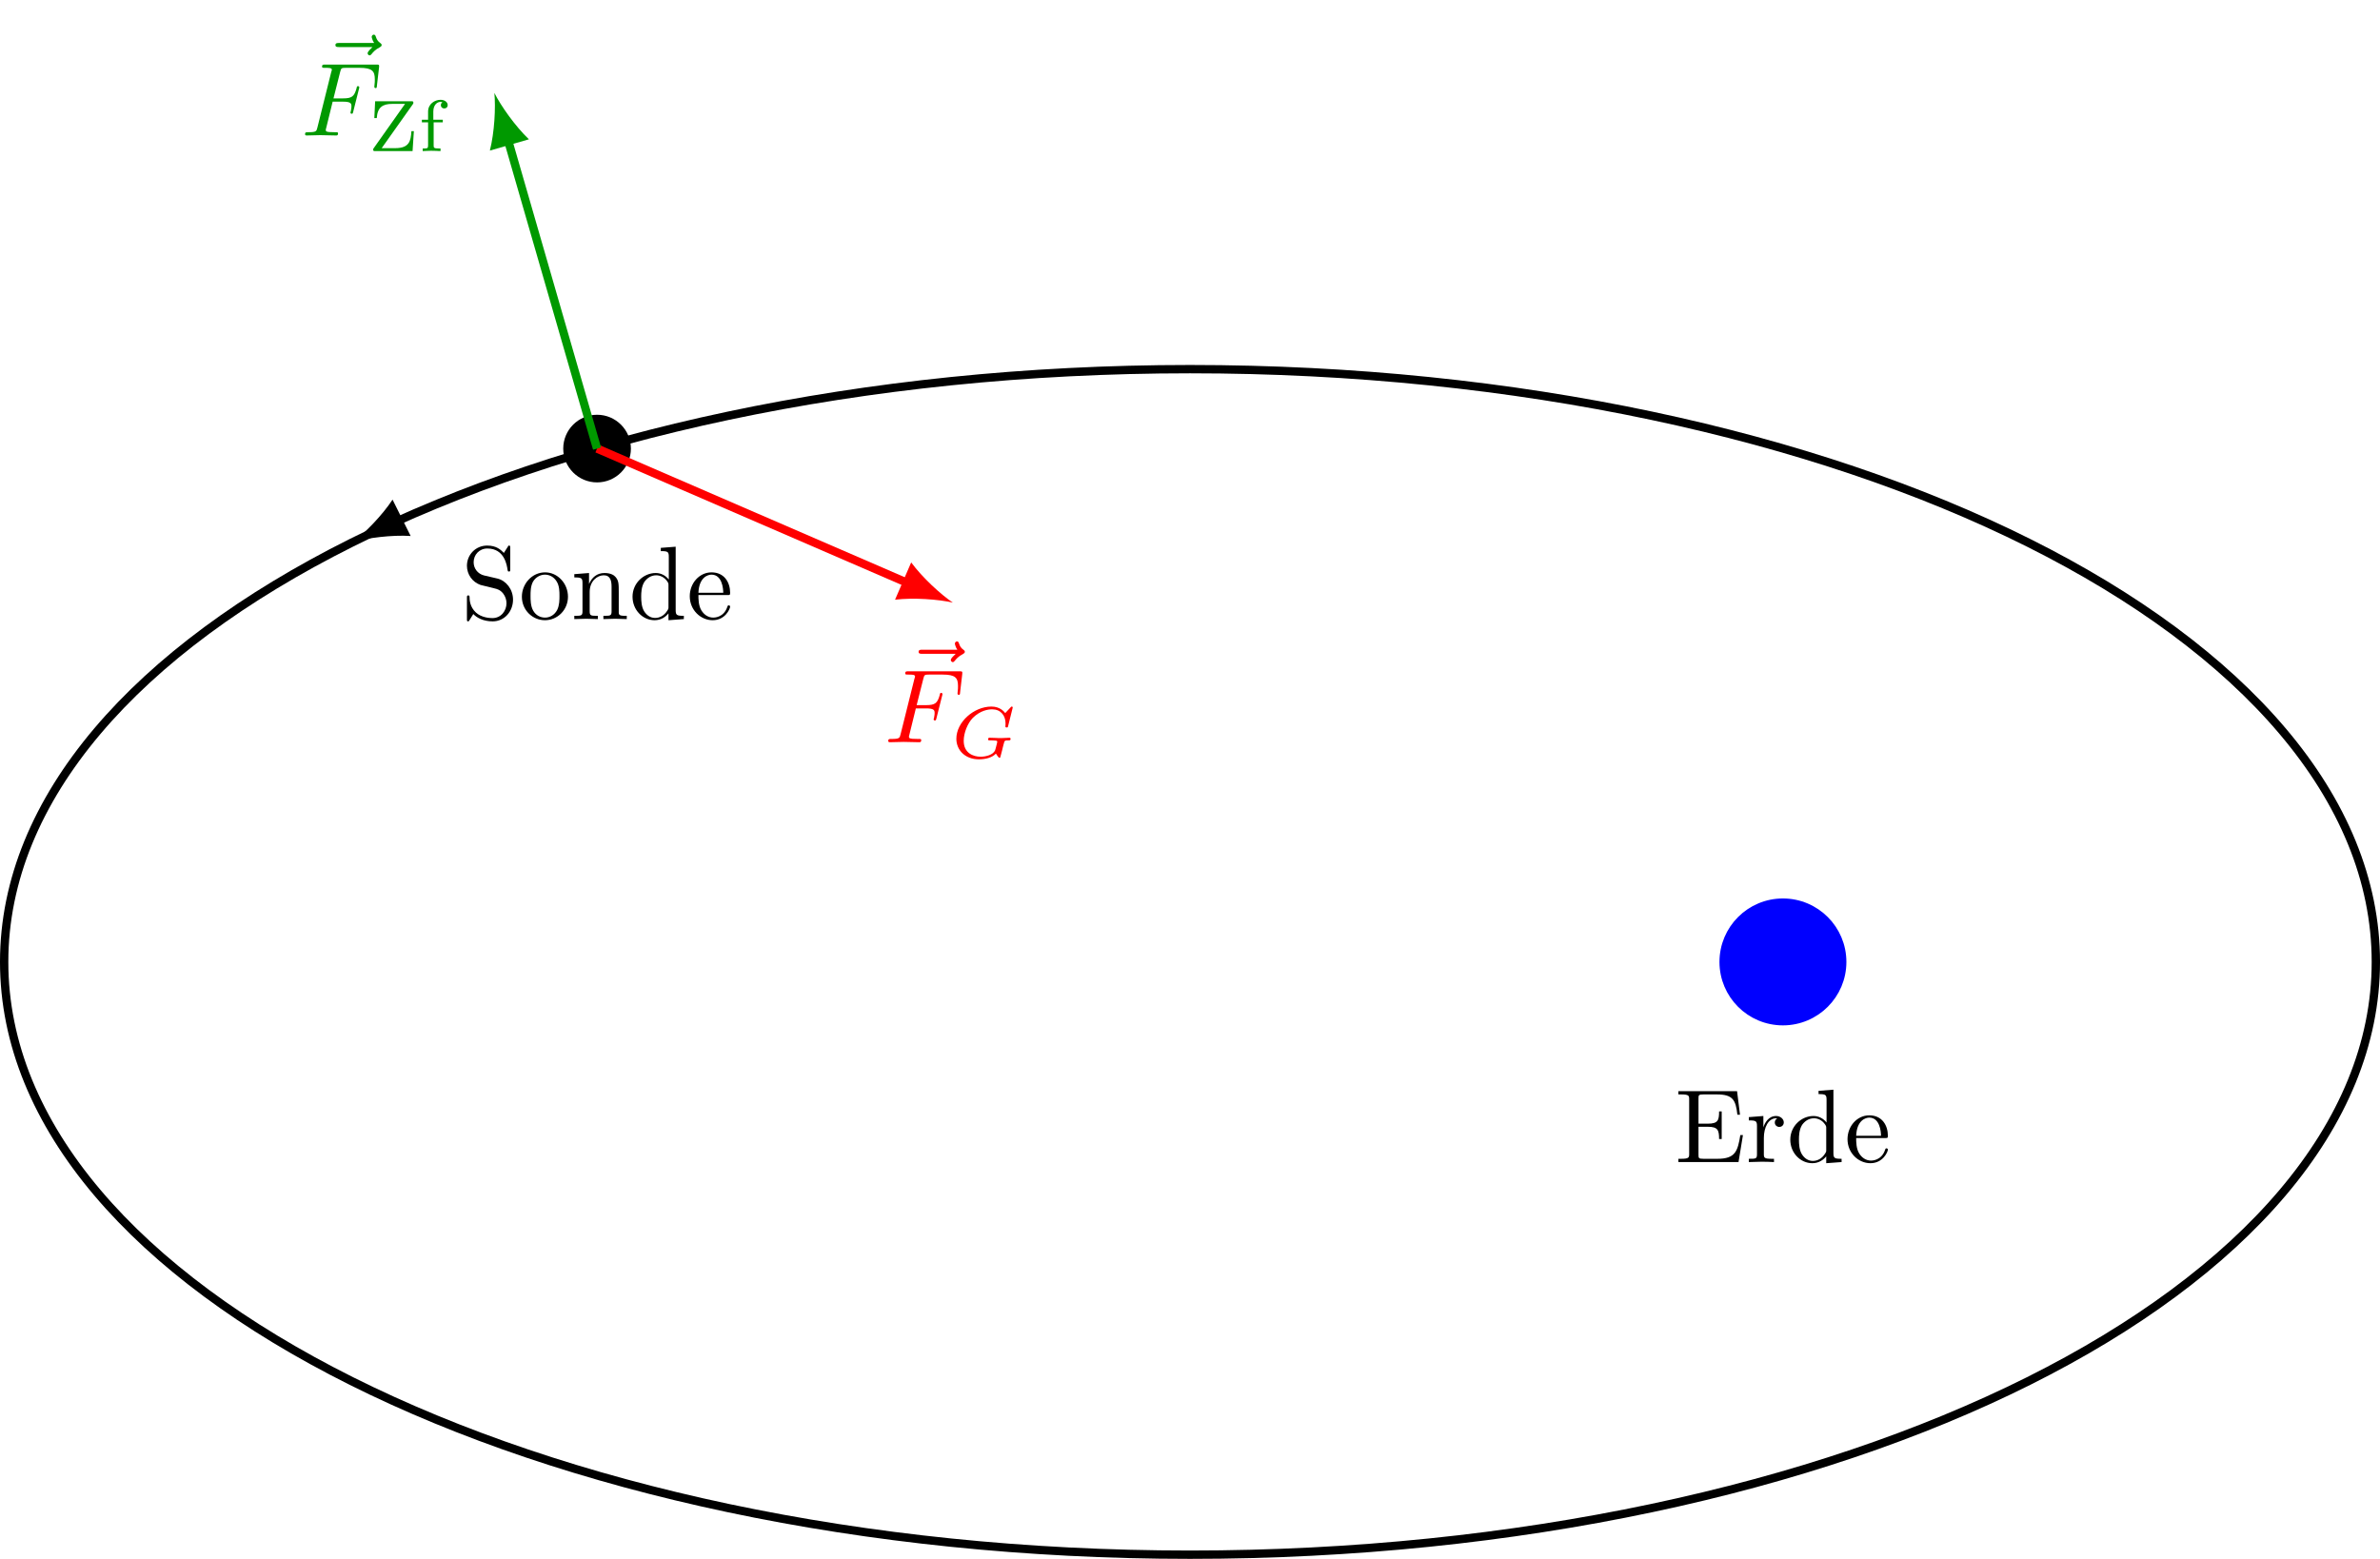
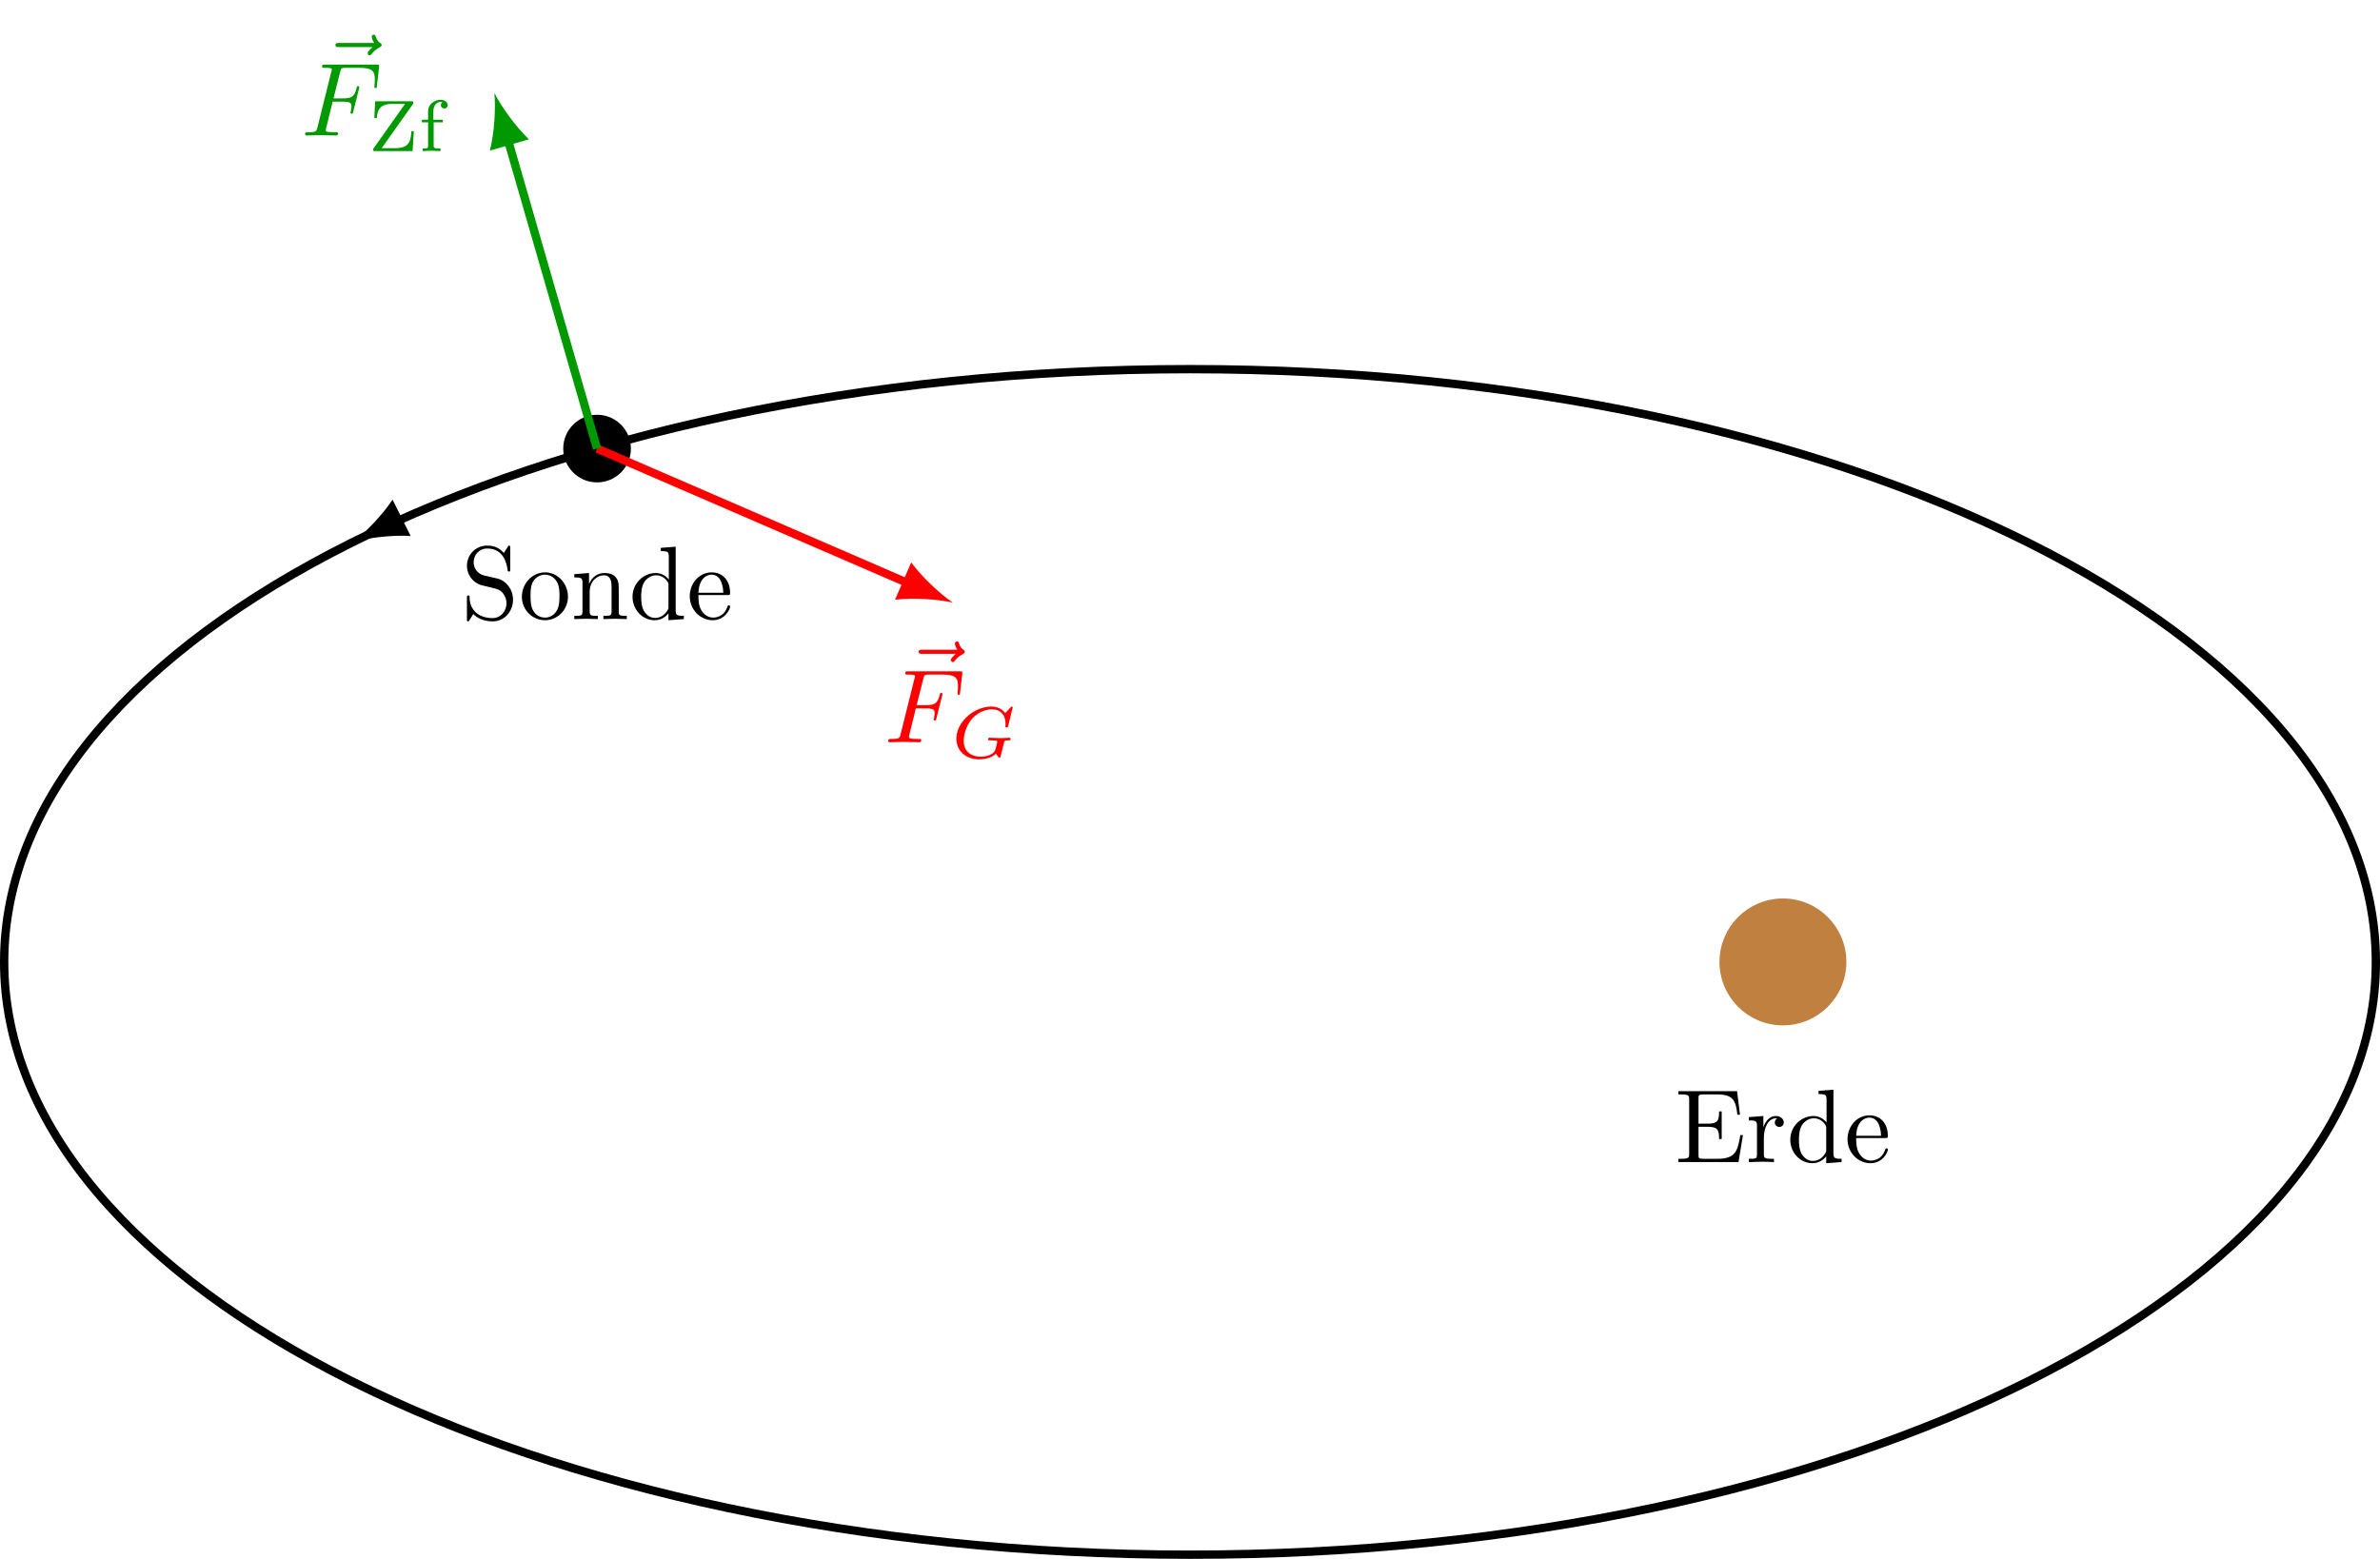
<svg xmlns="http://www.w3.org/2000/svg" xmlns:xlink="http://www.w3.org/1999/xlink" width="227.569pt" height="149.09pt" viewBox="0 0 227.569 149.09" version="1.1">
  <defs>
    <g>
      <symbol overflow="visible" id="glyph0-0">
        <path style="stroke:none;" d="" />
      </symbol>
      <symbol overflow="visible" id="glyph0-1">
        <path style="stroke:none;" d="M 1.359 -0.781 C 1.359 -0.422 1.328 -0.312 0.562 -0.312 L 0.328 -0.312 L 0.328 0 L 6.078 0 L 6.5 -2.578 L 6.25 -2.578 C 6 -1.031 5.766 -0.312 4.062 -0.312 L 2.734 -0.312 C 2.266 -0.312 2.25 -0.375 2.25 -0.703 L 2.25 -3.375 L 3.141 -3.375 C 4.109 -3.375 4.219 -3.047 4.219 -2.203 L 4.469 -2.203 L 4.469 -4.844 L 4.219 -4.844 C 4.219 -3.984 4.109 -3.672 3.141 -3.672 L 2.25 -3.672 L 2.25 -6.078 C 2.25 -6.406 2.266 -6.469 2.734 -6.469 L 4.016 -6.469 C 5.547 -6.469 5.812 -5.922 5.969 -4.531 L 6.219 -4.531 L 5.938 -6.781 L 0.328 -6.781 L 0.328 -6.469 L 0.562 -6.469 C 1.328 -6.469 1.359 -6.359 1.359 -6 Z M 1.359 -0.781 " />
      </symbol>
      <symbol overflow="visible" id="glyph0-2">
        <path style="stroke:none;" d="M 1.672 -3.312 L 1.672 -4.406 L 0.281 -4.297 L 0.281 -3.984 C 0.984 -3.984 1.062 -3.922 1.062 -3.422 L 1.062 -0.75 C 1.062 -0.312 0.953 -0.312 0.281 -0.312 L 0.281 0 C 0.672 -0.016 1.141 -0.031 1.422 -0.031 C 1.812 -0.031 2.281 -0.031 2.688 0 L 2.688 -0.312 L 2.469 -0.312 C 1.734 -0.312 1.719 -0.422 1.719 -0.781 L 1.719 -2.312 C 1.719 -3.297 2.141 -4.188 2.891 -4.188 C 2.953 -4.188 2.984 -4.188 3 -4.172 C 2.969 -4.172 2.766 -4.047 2.766 -3.781 C 2.766 -3.516 2.984 -3.359 3.203 -3.359 C 3.375 -3.359 3.625 -3.484 3.625 -3.797 C 3.625 -4.109 3.312 -4.406 2.891 -4.406 C 2.156 -4.406 1.797 -3.734 1.672 -3.312 Z M 1.672 -3.312 " />
      </symbol>
      <symbol overflow="visible" id="glyph0-3">
        <path style="stroke:none;" d="M 3.781 -0.547 L 3.781 0.109 L 5.25 0 L 5.25 -0.312 C 4.562 -0.312 4.469 -0.375 4.469 -0.875 L 4.469 -6.922 L 3.047 -6.812 L 3.047 -6.5 C 3.734 -6.5 3.812 -6.438 3.812 -5.938 L 3.812 -3.781 C 3.531 -4.141 3.094 -4.406 2.562 -4.406 C 1.391 -4.406 0.344 -3.422 0.344 -2.141 C 0.344 -0.875 1.312 0.109 2.453 0.109 C 3.094 0.109 3.531 -0.234 3.781 -0.547 Z M 3.781 -3.219 L 3.781 -1.172 C 3.781 -1 3.781 -0.984 3.672 -0.812 C 3.375 -0.328 2.938 -0.109 2.5 -0.109 C 2.047 -0.109 1.688 -0.375 1.453 -0.75 C 1.203 -1.156 1.172 -1.719 1.172 -2.141 C 1.172 -2.5 1.188 -3.094 1.469 -3.547 C 1.688 -3.859 2.062 -4.188 2.609 -4.188 C 2.953 -4.188 3.375 -4.031 3.672 -3.594 C 3.781 -3.422 3.781 -3.406 3.781 -3.219 Z M 3.781 -3.219 " />
      </symbol>
      <symbol overflow="visible" id="glyph0-4">
        <path style="stroke:none;" d="M 1.109 -2.516 C 1.172 -4 2.016 -4.25 2.359 -4.25 C 3.375 -4.25 3.484 -2.906 3.484 -2.516 Z M 1.109 -2.297 L 3.891 -2.297 C 4.109 -2.297 4.141 -2.297 4.141 -2.516 C 4.141 -3.5 3.594 -4.469 2.359 -4.469 C 1.203 -4.469 0.281 -3.438 0.281 -2.188 C 0.281 -0.859 1.328 0.109 2.469 0.109 C 3.688 0.109 4.141 -1 4.141 -1.188 C 4.141 -1.281 4.062 -1.312 4 -1.312 C 3.922 -1.312 3.891 -1.25 3.875 -1.172 C 3.531 -0.141 2.625 -0.141 2.531 -0.141 C 2.031 -0.141 1.641 -0.438 1.406 -0.812 C 1.109 -1.281 1.109 -1.938 1.109 -2.297 Z M 1.109 -2.297 " />
      </symbol>
      <symbol overflow="visible" id="glyph0-5">
        <path style="stroke:none;" d="M 3.484 -3.875 L 2.203 -4.172 C 1.578 -4.328 1.203 -4.859 1.203 -5.438 C 1.203 -6.141 1.734 -6.75 2.516 -6.75 C 4.172 -6.75 4.391 -5.109 4.453 -4.672 C 4.469 -4.609 4.469 -4.547 4.578 -4.547 C 4.703 -4.547 4.703 -4.594 4.703 -4.781 L 4.703 -6.781 C 4.703 -6.953 4.703 -7.031 4.594 -7.031 C 4.531 -7.031 4.516 -7.016 4.453 -6.891 L 4.094 -6.328 C 3.797 -6.625 3.391 -7.031 2.5 -7.031 C 1.391 -7.031 0.562 -6.156 0.562 -5.094 C 0.562 -4.266 1.094 -3.531 1.859 -3.266 C 1.969 -3.234 2.484 -3.109 3.188 -2.938 C 3.453 -2.875 3.75 -2.797 4.031 -2.438 C 4.234 -2.172 4.344 -1.844 4.344 -1.516 C 4.344 -0.812 3.844 -0.094 3 -0.094 C 2.719 -0.094 1.953 -0.141 1.422 -0.625 C 0.844 -1.172 0.812 -1.797 0.812 -2.156 C 0.797 -2.266 0.719 -2.266 0.688 -2.266 C 0.562 -2.266 0.562 -2.188 0.562 -2.016 L 0.562 -0.016 C 0.562 0.156 0.562 0.219 0.672 0.219 C 0.734 0.219 0.75 0.203 0.812 0.094 C 0.812 0.078 0.844 0.047 1.172 -0.484 C 1.484 -0.141 2.125 0.219 3.016 0.219 C 4.172 0.219 4.969 -0.75 4.969 -1.859 C 4.969 -2.844 4.312 -3.672 3.484 -3.875 Z M 3.484 -3.875 " />
      </symbol>
      <symbol overflow="visible" id="glyph0-6">
        <path style="stroke:none;" d="M 4.688 -2.141 C 4.688 -3.406 3.703 -4.469 2.5 -4.469 C 1.25 -4.469 0.281 -3.375 0.281 -2.141 C 0.281 -0.844 1.312 0.109 2.484 0.109 C 3.688 0.109 4.688 -0.875 4.688 -2.141 Z M 2.5 -0.141 C 2.062 -0.141 1.625 -0.344 1.359 -0.812 C 1.109 -1.25 1.109 -1.859 1.109 -2.219 C 1.109 -2.609 1.109 -3.141 1.344 -3.578 C 1.609 -4.031 2.078 -4.25 2.484 -4.25 C 2.922 -4.25 3.344 -4.031 3.609 -3.594 C 3.875 -3.172 3.875 -2.594 3.875 -2.219 C 3.875 -1.859 3.875 -1.312 3.656 -0.875 C 3.422 -0.422 2.984 -0.141 2.5 -0.141 Z M 2.5 -0.141 " />
      </symbol>
      <symbol overflow="visible" id="glyph0-7">
        <path style="stroke:none;" d="M 1.094 -3.422 L 1.094 -0.75 C 1.094 -0.312 0.984 -0.312 0.312 -0.312 L 0.312 0 C 0.672 -0.016 1.172 -0.031 1.453 -0.031 C 1.703 -0.031 2.219 -0.016 2.562 0 L 2.562 -0.312 C 1.891 -0.312 1.781 -0.312 1.781 -0.75 L 1.781 -2.594 C 1.781 -3.625 2.5 -4.188 3.125 -4.188 C 3.766 -4.188 3.875 -3.656 3.875 -3.078 L 3.875 -0.75 C 3.875 -0.312 3.766 -0.312 3.094 -0.312 L 3.094 0 C 3.438 -0.016 3.953 -0.031 4.219 -0.031 C 4.469 -0.031 5 -0.016 5.328 0 L 5.328 -0.312 C 4.812 -0.312 4.562 -0.312 4.562 -0.609 L 4.562 -2.516 C 4.562 -3.375 4.562 -3.672 4.25 -4.031 C 4.109 -4.203 3.781 -4.406 3.203 -4.406 C 2.469 -4.406 2 -3.984 1.719 -3.359 L 1.719 -4.406 L 0.312 -4.297 L 0.312 -3.984 C 1.016 -3.984 1.094 -3.922 1.094 -3.422 Z M 1.094 -3.422 " />
      </symbol>
      <symbol overflow="visible" id="glyph1-0">
        <path style="stroke:none;" d="" />
      </symbol>
      <symbol overflow="visible" id="glyph1-1">
        <path style="stroke:none;" d="M 5.359 -5.938 C 5.219 -5.797 4.891 -5.516 4.891 -5.344 C 4.891 -5.25 4.984 -5.141 5.078 -5.141 C 5.172 -5.141 5.219 -5.219 5.281 -5.281 C 5.391 -5.422 5.625 -5.703 6.062 -5.922 C 6.125 -5.969 6.234 -6.016 6.234 -6.125 C 6.234 -6.234 6.156 -6.281 6.094 -6.328 C 5.875 -6.484 5.766 -6.656 5.688 -6.891 C 5.656 -6.984 5.625 -7.125 5.484 -7.125 C 5.344 -7.125 5.281 -6.984 5.281 -6.906 C 5.281 -6.859 5.359 -6.547 5.516 -6.328 L 2.156 -6.328 C 2 -6.328 1.812 -6.328 1.812 -6.125 C 1.812 -5.938 2 -5.938 2.156 -5.938 Z M 5.359 -5.938 " />
      </symbol>
      <symbol overflow="visible" id="glyph1-2">
        <path style="stroke:none;" d="M 3.016 -3.234 L 3.984 -3.234 C 4.734 -3.234 4.812 -3.078 4.812 -2.797 C 4.812 -2.719 4.812 -2.609 4.75 -2.297 C 4.719 -2.25 4.719 -2.219 4.719 -2.188 C 4.719 -2.109 4.781 -2.078 4.828 -2.078 C 4.938 -2.078 4.938 -2.109 4.984 -2.281 L 5.531 -4.453 C 5.562 -4.562 5.562 -4.578 5.562 -4.609 C 5.562 -4.625 5.547 -4.719 5.438 -4.719 C 5.344 -4.719 5.328 -4.672 5.297 -4.5 C 5.078 -3.734 4.859 -3.547 4 -3.547 L 3.094 -3.547 L 3.734 -6.078 C 3.828 -6.438 3.844 -6.469 4.281 -6.469 L 5.594 -6.469 C 6.812 -6.469 7.047 -6.141 7.047 -5.375 C 7.047 -5.141 7.047 -5.109 7.016 -4.828 C 7 -4.703 7 -4.688 7 -4.656 C 7 -4.609 7.031 -4.531 7.125 -4.531 C 7.234 -4.531 7.234 -4.594 7.25 -4.781 L 7.453 -6.516 C 7.484 -6.781 7.438 -6.781 7.188 -6.781 L 2.297 -6.781 C 2.109 -6.781 2 -6.781 2 -6.578 C 2 -6.469 2.094 -6.469 2.281 -6.469 C 2.656 -6.469 2.938 -6.469 2.938 -6.297 C 2.938 -6.25 2.938 -6.234 2.875 -6.047 L 1.562 -0.781 C 1.469 -0.391 1.453 -0.312 0.656 -0.312 C 0.484 -0.312 0.375 -0.312 0.375 -0.125 C 0.375 0 0.5 0 0.531 0 C 0.812 0 1.562 -0.031 1.844 -0.031 C 2.172 -0.031 3 0 3.328 0 C 3.422 0 3.531 0 3.531 -0.188 C 3.531 -0.266 3.484 -0.297 3.484 -0.297 C 3.453 -0.312 3.422 -0.312 3.203 -0.312 C 2.984 -0.312 2.938 -0.312 2.688 -0.328 C 2.391 -0.359 2.359 -0.406 2.359 -0.531 C 2.359 -0.547 2.359 -0.609 2.406 -0.75 Z M 3.016 -3.234 " />
      </symbol>
      <symbol overflow="visible" id="glyph2-0">
        <path style="stroke:none;" d="" />
      </symbol>
      <symbol overflow="visible" id="glyph2-1">
        <path style="stroke:none;" d="M 5.875 -4.812 C 5.875 -4.844 5.859 -4.906 5.781 -4.906 C 5.734 -4.906 5.719 -4.891 5.656 -4.812 L 5.156 -4.281 C 5.094 -4.359 4.703 -4.906 3.844 -4.906 C 2.141 -4.906 0.484 -3.406 0.484 -1.828 C 0.484 -0.75 1.312 0.141 2.641 0.141 C 3.266 0.141 3.906 -0.016 4.266 -0.406 C 4.344 -0.266 4.531 0 4.609 0 C 4.672 0 4.688 -0.031 4.719 -0.188 L 4.859 -0.719 C 4.891 -0.844 4.984 -1.266 5.016 -1.344 C 5.094 -1.656 5.094 -1.672 5.516 -1.672 C 5.562 -1.672 5.672 -1.672 5.672 -1.812 C 5.672 -1.891 5.609 -1.922 5.562 -1.922 C 5.328 -1.922 5.031 -1.891 4.797 -1.891 C 4.625 -1.891 4.391 -1.891 4.219 -1.906 C 4.047 -1.906 3.844 -1.922 3.672 -1.922 C 3.609 -1.922 3.516 -1.922 3.516 -1.766 C 3.516 -1.672 3.594 -1.672 3.766 -1.672 C 3.891 -1.672 4.031 -1.672 4.172 -1.656 C 4.391 -1.641 4.391 -1.609 4.391 -1.531 C 4.391 -1.5 4.391 -1.484 4.344 -1.297 C 4.297 -1.109 4.219 -0.797 4.188 -0.719 C 4 -0.297 3.344 -0.109 2.797 -0.109 C 2.109 -0.109 1.188 -0.453 1.188 -1.625 C 1.188 -2.375 1.547 -3.297 2.062 -3.828 C 2.781 -4.531 3.516 -4.641 3.906 -4.641 C 4.719 -4.641 5.188 -4.062 5.188 -3.281 C 5.188 -3.094 5.172 -3.031 5.172 -3 C 5.172 -2.906 5.266 -2.906 5.297 -2.906 C 5.406 -2.906 5.406 -2.922 5.438 -3.062 Z M 5.875 -4.812 " />
      </symbol>
      <symbol overflow="visible" id="glyph3-0">
        <path style="stroke:none;" d="" />
      </symbol>
      <symbol overflow="visible" id="glyph3-1">
        <path style="stroke:none;" d="M 4.266 -4.469 C 4.328 -4.547 4.328 -4.578 4.328 -4.625 C 4.328 -4.766 4.266 -4.766 4.125 -4.766 L 0.672 -4.766 L 0.594 -3.156 L 0.828 -3.156 C 0.891 -4.188 1.391 -4.516 2.312 -4.516 L 3.531 -4.516 L 0.547 -0.297 C 0.484 -0.219 0.484 -0.203 0.484 -0.141 C 0.484 0 0.547 0 0.688 0 L 4.25 0 L 4.375 -1.906 L 4.141 -1.906 C 4.078 -0.969 3.953 -0.281 2.578 -0.281 L 1.297 -0.281 Z M 4.266 -4.469 " />
      </symbol>
      <symbol overflow="visible" id="glyph3-2">
        <path style="stroke:none;" d="M 1.438 -2.75 L 2.312 -2.75 L 2.312 -3 L 1.406 -3 L 1.406 -3.781 C 1.406 -4.422 1.781 -4.703 2.078 -4.703 C 2.141 -4.703 2.219 -4.703 2.281 -4.672 C 2.188 -4.625 2.125 -4.516 2.125 -4.391 C 2.125 -4.203 2.266 -4.078 2.453 -4.078 C 2.641 -4.078 2.781 -4.203 2.781 -4.391 C 2.781 -4.703 2.469 -4.906 2.094 -4.906 C 1.547 -4.906 0.906 -4.516 0.906 -3.781 L 0.906 -3 L 0.312 -3 L 0.312 -2.75 L 0.906 -2.75 L 0.906 -0.547 C 0.906 -0.25 0.844 -0.25 0.391 -0.25 L 0.391 0 C 0.422 0 0.906 -0.031 1.188 -0.031 C 1.484 -0.031 1.797 -0.016 2.094 0 L 2.094 -0.25 L 1.953 -0.25 C 1.438 -0.25 1.438 -0.328 1.438 -0.562 Z M 1.438 -2.75 " />
      </symbol>
    </g>
    <clipPath id="clip1">
      <path d="M 0 24 L 227.57 24 L 227.57 149.09 L 0 149.09 Z M 0 24 " />
    </clipPath>
  </defs>
  <g id="surface1">
    <g clip-path="url(#clip1)" clip-rule="nonzero">
      <path style="fill:none;stroke-width:0.797;stroke-linecap:butt;stroke-linejoin:miter;stroke:rgb(0%,0%,0%);stroke-opacity:1;stroke-miterlimit:10;" d="M 113.388 -0.001 C 113.388 31.311 62.622 56.694 0.001 56.694 C -62.624 56.694 -113.386 31.311 -113.386 -0.001 C -113.386 -31.31 -62.624 -56.692 0.001 -56.692 C 62.622 -56.692 113.388 -31.31 113.388 -0.001 Z M 113.388 -0.001 " transform="matrix(1,0,0,-1,113.784,91.999)" />
    </g>
    <path style=" stroke:none;fill-rule:nonzero;fill:rgb(0%,0%,0%);fill-opacity:1;" d="M 33.762 51.832 C 35.113 51.449 37.469 51.145 39.266 51.262 L 37.535 47.785 C 36.547 49.289 34.883 50.984 33.762 51.832 " />
-     <path style="fill-rule:nonzero;fill:rgb(0%,0%,100%);fill-opacity:1;stroke-width:0.797;stroke-linecap:butt;stroke-linejoin:miter;stroke:rgb(0%,0%,100%);stroke-opacity:1;stroke-miterlimit:10;" d="M 62.364 -0.001 C 62.364 3.132 59.825 5.671 56.693 5.671 C 53.564 5.671 51.025 3.132 51.025 -0.001 C 51.025 -3.13 53.564 -5.669 56.693 -5.669 C 59.825 -5.669 62.364 -3.13 62.364 -0.001 Z M 62.364 -0.001 " transform="matrix(1,0,0,-1,113.784,91.999)" />
+     <path style="fill-rule:nonzero;fill:rgb(75%,50%,25%);fill-opacity:1;stroke-width:0.797;stroke-linecap:butt;stroke-linejoin:miter;stroke:rgb(75%,50%,25%);stroke-opacity:1;stroke-miterlimit:10;" d="M 62.364 -0.001 C 62.364 3.132 59.825 5.671 56.693 5.671 C 53.564 5.671 51.025 3.132 51.025 -0.001 C 51.025 -3.13 53.564 -5.669 56.693 -5.669 C 59.825 -5.669 62.364 -3.13 62.364 -0.001 Z M 62.364 -0.001 " transform="matrix(1,0,0,-1,113.784,91.999)" />
    <g style="fill:rgb(0%,0%,0%);fill-opacity:1;">
      <use xlink:href="#glyph0-1" x="160.155" y="111.14" />
      <use xlink:href="#glyph0-2" x="166.936" y="111.14" />
      <use xlink:href="#glyph0-3" x="170.838" y="111.14" />
      <use xlink:href="#glyph0-4" x="176.373" y="111.14" />
    </g>
    <path style="fill-rule:nonzero;fill:rgb(0%,0%,0%);fill-opacity:1;stroke-width:0.797;stroke-linecap:butt;stroke-linejoin:miter;stroke:rgb(0%,0%,0%);stroke-opacity:1;stroke-miterlimit:10;" d="M -53.858 49.097 C -53.858 50.663 -55.128 51.933 -56.694 51.933 C -58.261 51.933 -59.53 50.663 -59.53 49.097 C -59.53 47.53 -58.261 46.261 -56.694 46.261 C -55.128 46.261 -53.858 47.53 -53.858 49.097 Z M -53.858 49.097 " transform="matrix(1,0,0,-1,113.784,91.999)" />
    <g style="fill:rgb(0%,0%,0%);fill-opacity:1;">
      <use xlink:href="#glyph0-5" x="44.085" y="59.209" />
      <use xlink:href="#glyph0-6" x="49.62" y="59.209" />
      <use xlink:href="#glyph0-7" x="54.602" y="59.209" />
      <use xlink:href="#glyph0-3" x="60.137" y="59.209" />
      <use xlink:href="#glyph0-4" x="65.672" y="59.209" />
    </g>
    <path style="fill:none;stroke-width:0.797;stroke-linecap:butt;stroke-linejoin:miter;stroke:rgb(100%,0%,0%);stroke-opacity:1;stroke-miterlimit:10;" d="M -56.694 49.097 L -26.956 36.222 " transform="matrix(1,0,0,-1,113.784,91.999)" />
    <path style=" stroke:none;fill-rule:nonzero;fill:rgb(100%,0%,0%);fill-opacity:1;" d="M 91.105 57.633 C 89.941 56.844 88.191 55.238 87.125 53.789 L 85.582 57.355 C 87.367 57.141 89.734 57.32 91.105 57.633 " />
    <g style="fill:rgb(100%,0%,0%);fill-opacity:1;">
      <use xlink:href="#glyph1-1" x="86.022" y="68.468" />
    </g>
    <g style="fill:rgb(100%,0%,0%);fill-opacity:1;">
      <use xlink:href="#glyph1-2" x="84.554" y="70.986" />
    </g>
    <g style="fill:rgb(100%,0%,0%);fill-opacity:1;">
      <use xlink:href="#glyph2-1" x="90.96" y="72.481" />
    </g>
    <path style="fill:none;stroke-width:0.797;stroke-linecap:butt;stroke-linejoin:miter;stroke:rgb(0%,59.999%,0%);stroke-opacity:1;stroke-miterlimit:10;" d="M -56.694 49.097 L -65.222 78.636 " transform="matrix(1,0,0,-1,113.784,91.999)" />
    <path style=" stroke:none;fill-rule:nonzero;fill:rgb(0%,59.999%,0%);fill-opacity:1;" d="M 47.27 8.887 C 47.406 10.285 47.281 12.656 46.84 14.402 L 50.574 13.324 C 49.273 12.082 47.902 10.141 47.27 8.887 " />
    <g style="fill:rgb(0%,59.999%,0%);fill-opacity:1;">
      <use xlink:href="#glyph1-1" x="30.26" y="10.438" />
    </g>
    <g style="fill:rgb(0%,59.999%,0%);fill-opacity:1;">
      <use xlink:href="#glyph1-2" x="28.792" y="12.957" />
    </g>
    <g style="fill:rgb(0%,59.999%,0%);fill-opacity:1;">
      <use xlink:href="#glyph3-1" x="35.198" y="14.451" />
      <use xlink:href="#glyph3-2" x="40.027" y="14.451" />
    </g>
  </g>
</svg>
